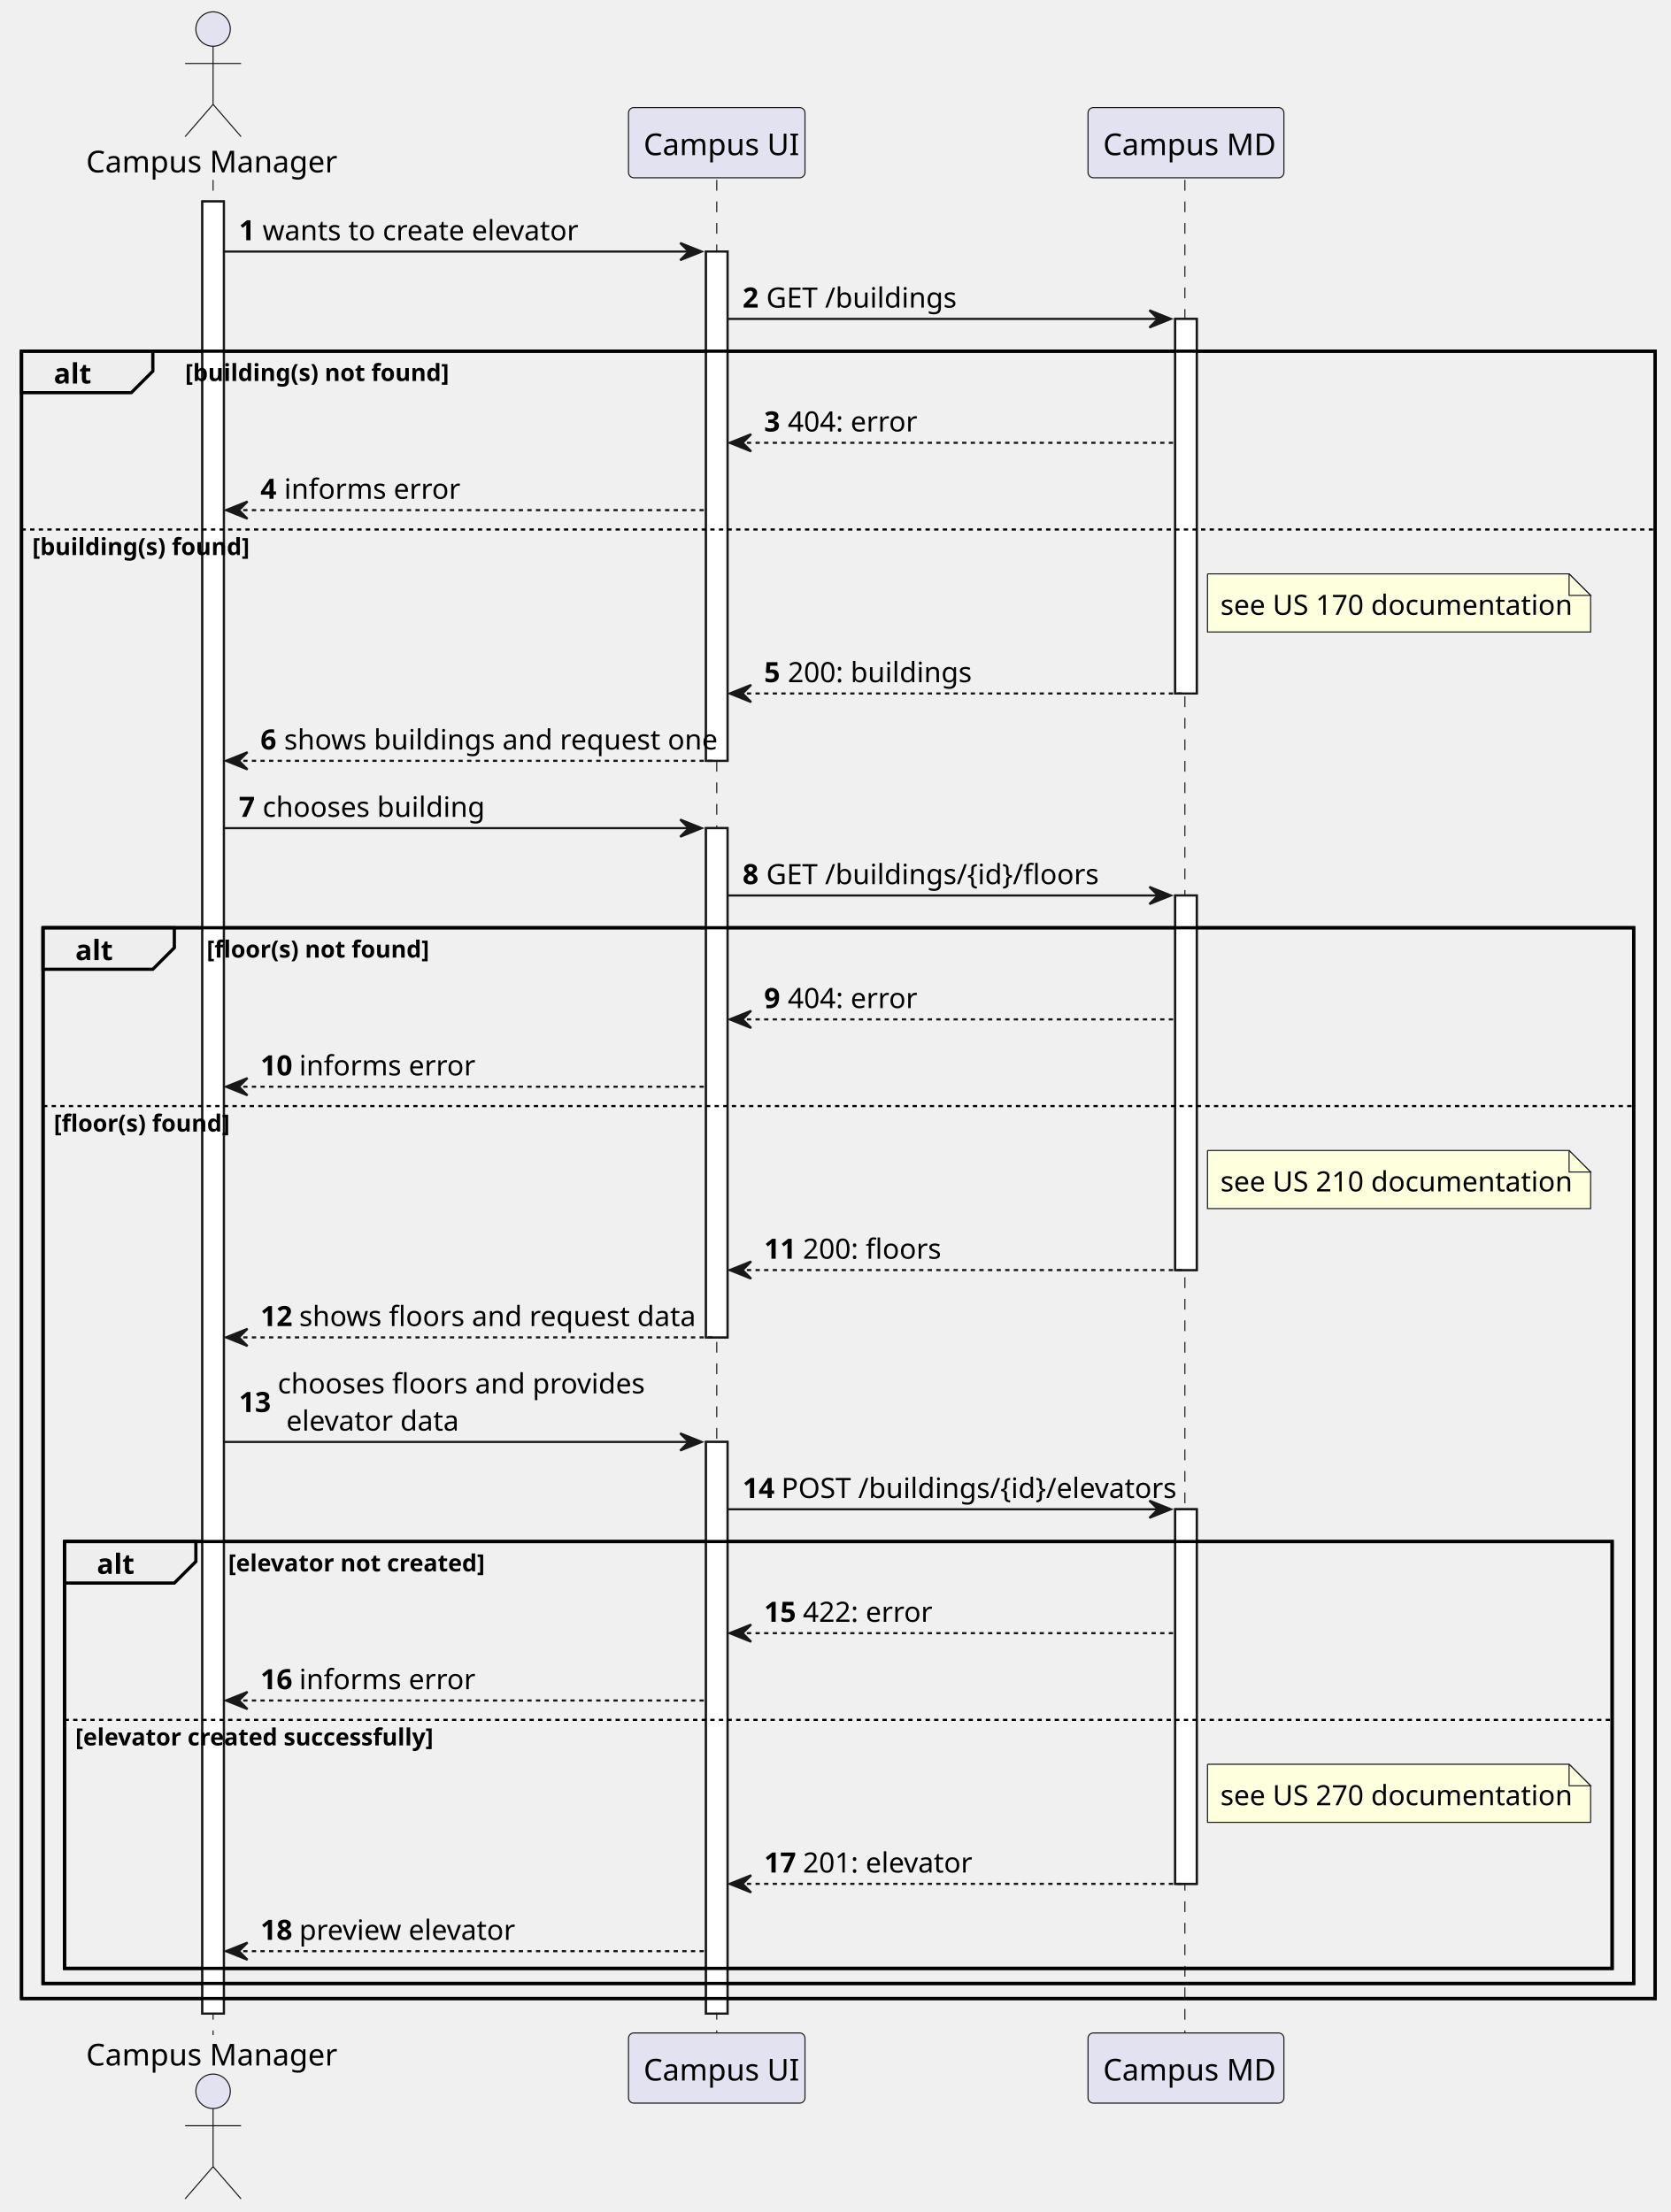
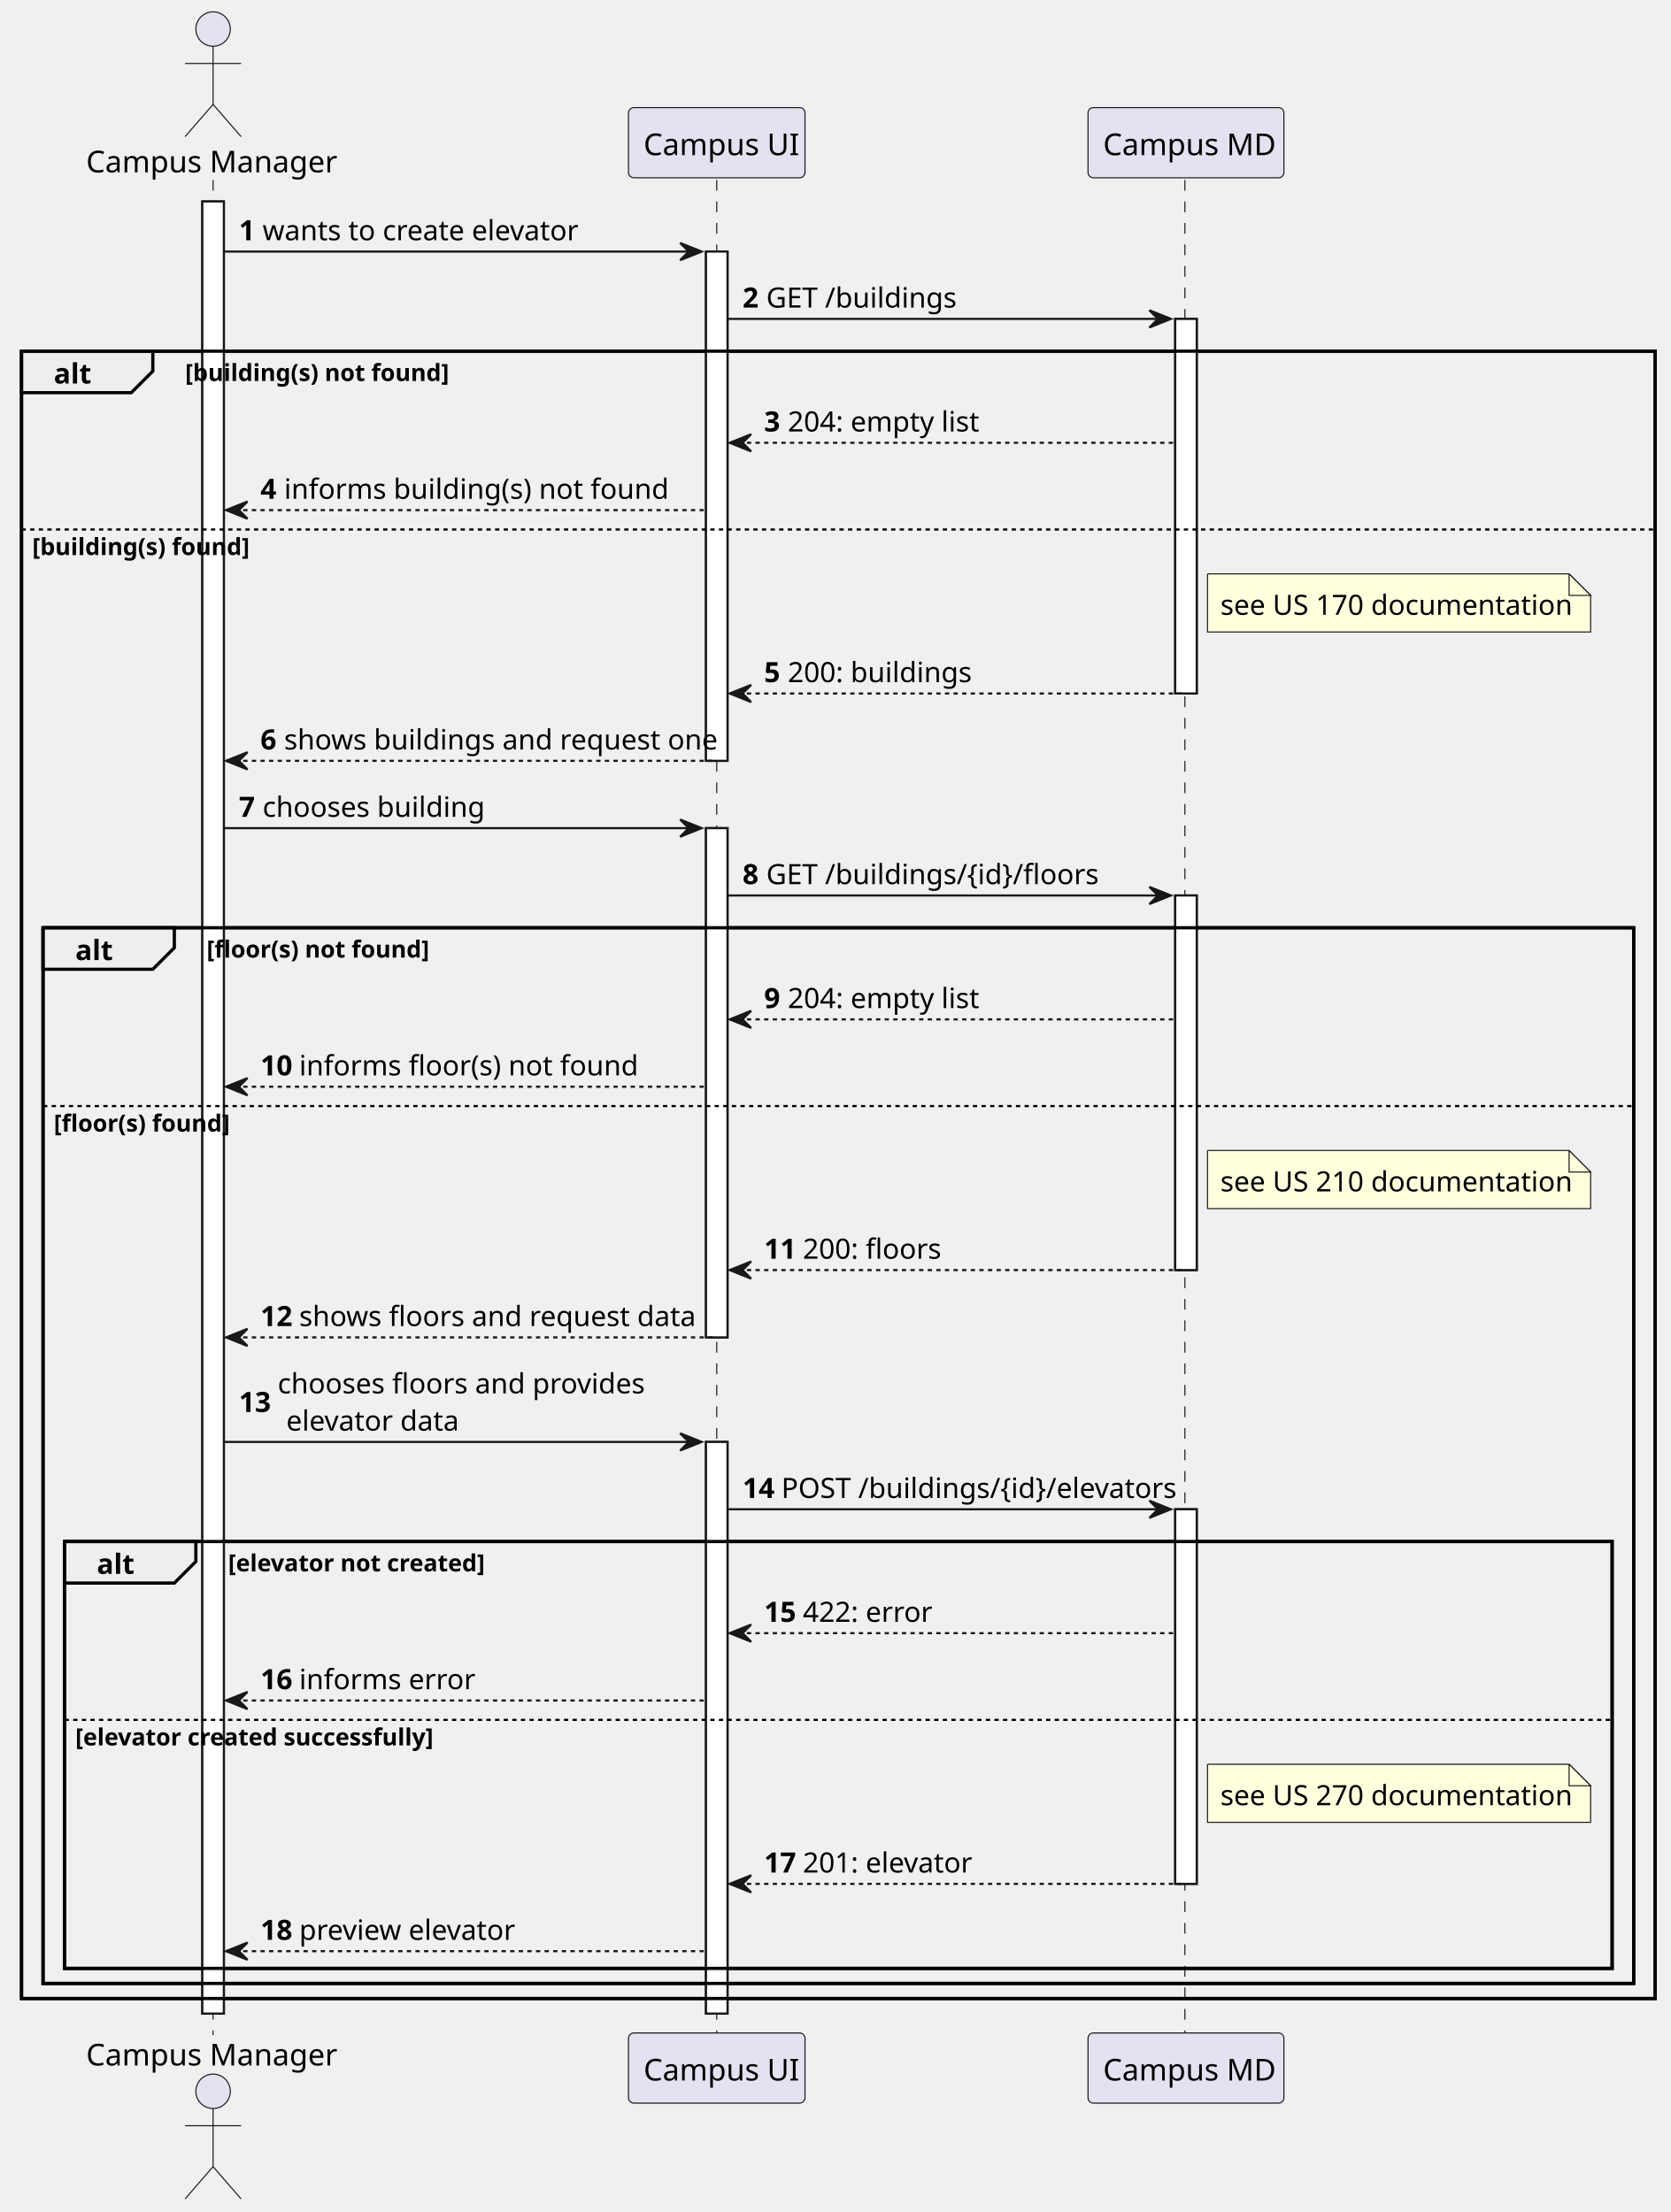
<svg xmlns="http://www.w3.org/2000/svg" contentStyleType="text/css" height="1028px" preserveAspectRatio="none" style="width:776px;height:1028px;background:#FFFFFF;" version="1.1" viewBox="0 0 776 1028" width="776px" zoomAndPan="magnify">
  <defs />
  <g>
    <rect fill="#FFFFFF" height="842.168" style="stroke:#181818;stroke-width:1.0;" width="10" x="94" y="93.621" />
    <rect fill="#FFFFFF" height="236.668" style="stroke:#181818;stroke-width:1.0;" width="10" x="328" y="116.912" />
    <rect fill="#FFFFFF" height="236.668" style="stroke:#181818;stroke-width:1.0;" width="10" x="328" y="384.871" />
    <rect fill="#FFFFFF" height="265.668" style="stroke:#181818;stroke-width:1.0;" width="10" x="328" y="670.121" />
    <rect fill="#FFFFFF" height="174.086" style="stroke:#181818;stroke-width:1.0;" width="10" x="546" y="148.203" />
    <rect fill="#FFFFFF" height="174.086" style="stroke:#181818;stroke-width:1.0;" width="10" x="546" y="416.162" />
    <rect fill="#FFFFFF" height="174.086" style="stroke:#181818;stroke-width:1.0;" width="10" x="546" y="701.412" />
    <rect fill="none" height="765.586" style="stroke:#000000;stroke-width:1.5;" width="759" x="10" y="163.203" />
    <rect fill="none" height="490.627" style="stroke:#000000;stroke-width:1.5;" width="739" x="20" y="431.162" />
    <rect fill="none" height="198.377" style="stroke:#000000;stroke-width:1.5;" width="719" x="30" y="716.412" />
    <line style="stroke:#181818;stroke-width:0.5;stroke-dasharray:5.0,5.0;" x1="99" x2="99" y1="83.621" y2="945.789" />
    <line style="stroke:#181818;stroke-width:0.5;stroke-dasharray:5.0,5.0;" x1="333" x2="333" y1="83.621" y2="945.789" />
    <line style="stroke:#181818;stroke-width:0.5;stroke-dasharray:5.0,5.0;" x1="550.5" x2="550.5" y1="83.621" y2="945.789" />
    <text fill="#000000" font-family="sans-serif" font-size="14" lengthAdjust="spacing" textLength="112" x="40" y="80.107">Campus Manager</text>
    <ellipse cx="99" cy="13.5" fill="#E2E2F0" rx="8" ry="8" style="stroke:#181818;stroke-width:0.5;" />
    <path d="M99,21.5 L99,48.5 M86,29.5 L112,29.5 M99,48.5 L86,63.5 M99,48.5 L112,63.5 " fill="none" style="stroke:#181818;stroke-width:0.5;" />
    <text fill="#000000" font-family="sans-serif" font-size="14" lengthAdjust="spacing" textLength="112" x="40" y="959.896">Campus Manager</text>
    <ellipse cx="99" cy="971.91" fill="#E2E2F0" rx="8" ry="8" style="stroke:#181818;stroke-width:0.5;" />
    <path d="M99,979.91 L99,1006.91 M86,987.91 L112,987.91 M99,1006.91 L86,1021.91 M99,1006.91 L112,1021.91 " fill="none" style="stroke:#181818;stroke-width:0.5;" />
    <rect fill="#E2E2F0" height="32.621" rx="2.5" ry="2.5" style="stroke:#181818;stroke-width:0.5;" width="82" x="292" y="50" />
    <text fill="#000000" font-family="sans-serif" font-size="14" lengthAdjust="spacing" textLength="68" x="299" y="72.107">Campus UI</text>
    <rect fill="#E2E2F0" height="32.621" rx="2.5" ry="2.5" style="stroke:#181818;stroke-width:0.5;" width="82" x="292" y="944.789" />
    <text fill="#000000" font-family="sans-serif" font-size="14" lengthAdjust="spacing" textLength="68" x="299" y="966.896">Campus UI</text>
    <rect fill="#E2E2F0" height="32.621" rx="2.5" ry="2.5" style="stroke:#181818;stroke-width:0.5;" width="91" x="505.5" y="50" />
    <text fill="#000000" font-family="sans-serif" font-size="14" lengthAdjust="spacing" textLength="77" x="512.5" y="72.107">Campus MD</text>
    <rect fill="#E2E2F0" height="32.621" rx="2.5" ry="2.5" style="stroke:#181818;stroke-width:0.5;" width="91" x="505.5" y="944.789" />
    <text fill="#000000" font-family="sans-serif" font-size="14" lengthAdjust="spacing" textLength="77" x="512.5" y="966.896">Campus MD</text>
    <rect fill="#FFFFFF" height="842.168" style="stroke:#181818;stroke-width:1.0;" width="10" x="94" y="93.621" />
    <rect fill="#FFFFFF" height="236.668" style="stroke:#181818;stroke-width:1.0;" width="10" x="328" y="116.912" />
    <rect fill="#FFFFFF" height="236.668" style="stroke:#181818;stroke-width:1.0;" width="10" x="328" y="384.871" />
    <rect fill="#FFFFFF" height="265.668" style="stroke:#181818;stroke-width:1.0;" width="10" x="328" y="670.121" />
    <rect fill="#FFFFFF" height="174.086" style="stroke:#181818;stroke-width:1.0;" width="10" x="546" y="148.203" />
    <rect fill="#FFFFFF" height="174.086" style="stroke:#181818;stroke-width:1.0;" width="10" x="546" y="416.162" />
    <rect fill="#FFFFFF" height="174.086" style="stroke:#181818;stroke-width:1.0;" width="10" x="546" y="701.412" />
    <polygon fill="#181818" points="316,112.912,326,116.912,316,120.912,320,116.912" style="stroke:#181818;stroke-width:1.0;" />
    <line style="stroke:#181818;stroke-width:1.0;" x1="104" x2="322" y1="116.912" y2="116.912" />
    <text fill="#000000" font-family="sans-serif" font-size="13" font-weight="bold" lengthAdjust="spacing" textLength="7" x="111" y="111.649">1</text>
    <text fill="#000000" font-family="sans-serif" font-size="13" lengthAdjust="spacing" textLength="137" x="122" y="111.649">wants to create elevator</text>
    <polygon fill="#181818" points="534,144.203,544,148.203,534,152.203,538,148.203" style="stroke:#181818;stroke-width:1.0;" />
    <line style="stroke:#181818;stroke-width:1.0;" x1="338" x2="540" y1="148.203" y2="148.203" />
    <text fill="#000000" font-family="sans-serif" font-size="13" font-weight="bold" lengthAdjust="spacing" textLength="7" x="345" y="142.94">2</text>
    <text fill="#000000" font-family="sans-serif" font-size="13" lengthAdjust="spacing" textLength="85" x="356" y="142.94">GET /buildings</text>
    <path d="M10,163.203 L71,163.203 L71,172.494 L61,182.494 L10,182.494 L10,163.203 " fill="#EEEEEE" style="stroke:#000000;stroke-width:1.5;" />
    <rect fill="none" height="765.586" style="stroke:#000000;stroke-width:1.5;" width="759" x="10" y="163.203" />
    <text fill="#000000" font-family="sans-serif" font-size="13" font-weight="bold" lengthAdjust="spacing" textLength="16" x="25" y="178.231">alt</text>
    <text fill="#000000" font-family="sans-serif" font-size="11" font-weight="bold" lengthAdjust="spacing" textLength="123" x="86" y="177.073">[building(s) not found]</text>
    <polygon fill="#181818" points="349,201.785,339,205.785,349,209.785,345,205.785" style="stroke:#181818;stroke-width:1.0;" />
    <line style="stroke:#181818;stroke-width:1.0;stroke-dasharray:2.0,2.0;" x1="343" x2="545" y1="205.785" y2="205.785" />
    <text fill="#000000" font-family="sans-serif" font-size="13" font-weight="bold" lengthAdjust="spacing" textLength="7" x="355" y="200.523">3</text>
-     <text fill="#000000" font-family="sans-serif" font-size="13" lengthAdjust="spacing" textLength="55" x="366" y="200.523">404: error</text>
+     <text fill="#000000" font-family="sans-serif" font-size="13" lengthAdjust="spacing" textLength="86" x="366" y="200.523">204: empty list</text>
    <polygon fill="#181818" points="115,233.076,105,237.076,115,241.076,111,237.076" style="stroke:#181818;stroke-width:1.0;" />
    <line style="stroke:#181818;stroke-width:1.0;stroke-dasharray:2.0,2.0;" x1="109" x2="327" y1="237.076" y2="237.076" />
    <text fill="#000000" font-family="sans-serif" font-size="13" font-weight="bold" lengthAdjust="spacing" textLength="7" x="121" y="231.814">4</text>
-     <text fill="#000000" font-family="sans-serif" font-size="13" lengthAdjust="spacing" textLength="72" x="132" y="231.814">informs error</text>
+     <text fill="#000000" font-family="sans-serif" font-size="13" lengthAdjust="spacing" textLength="162" x="132" y="231.814">informs building(s) not found</text>
    <line style="stroke:#000000;stroke-width:1.0;stroke-dasharray:2.0,2.0;" x1="10" x2="769" y1="246.076" y2="246.076" />
    <text fill="#000000" font-family="sans-serif" font-size="11" font-weight="bold" lengthAdjust="spacing" textLength="102" x="15" y="257.946">[building(s) found]</text>
    <path d="M561,266.707 L561,293.707 L739,293.707 L739,276.707 L729,266.707 L561,266.707 " fill="#FEFFDD" style="stroke:#181818;stroke-width:0.5;" />
    <path d="M729,266.707 L729,276.707 L739,276.707 L729,266.707 " fill="#FEFFDD" style="stroke:#181818;stroke-width:0.5;" />
    <text fill="#000000" font-family="sans-serif" font-size="13" lengthAdjust="spacing" textLength="157" x="567" y="285.735">see US 170 documentation</text>
    <polygon fill="#181818" points="349,318.289,339,322.289,349,326.289,345,322.289" style="stroke:#181818;stroke-width:1.0;" />
    <line style="stroke:#181818;stroke-width:1.0;stroke-dasharray:2.0,2.0;" x1="343" x2="550" y1="322.289" y2="322.289" />
    <text fill="#000000" font-family="sans-serif" font-size="13" font-weight="bold" lengthAdjust="spacing" textLength="7" x="355" y="317.026">5</text>
    <text fill="#000000" font-family="sans-serif" font-size="13" lengthAdjust="spacing" textLength="80" x="366" y="317.026">200: buildings</text>
    <polygon fill="#181818" points="115,349.58,105,353.58,115,357.58,111,353.58" style="stroke:#181818;stroke-width:1.0;" />
    <line style="stroke:#181818;stroke-width:1.0;stroke-dasharray:2.0,2.0;" x1="109" x2="332" y1="353.58" y2="353.58" />
    <text fill="#000000" font-family="sans-serif" font-size="13" font-weight="bold" lengthAdjust="spacing" textLength="7" x="121" y="348.317">6</text>
    <text fill="#000000" font-family="sans-serif" font-size="13" lengthAdjust="spacing" textLength="189" x="132" y="348.317">shows buildings and request one</text>
    <polygon fill="#181818" points="316,380.871,326,384.871,316,388.871,320,384.871" style="stroke:#181818;stroke-width:1.0;" />
    <line style="stroke:#181818;stroke-width:1.0;" x1="104" x2="322" y1="384.871" y2="384.871" />
    <text fill="#000000" font-family="sans-serif" font-size="13" font-weight="bold" lengthAdjust="spacing" textLength="7" x="111" y="379.608">7</text>
    <text fill="#000000" font-family="sans-serif" font-size="13" lengthAdjust="spacing" textLength="97" x="122" y="379.608">chooses building</text>
    <polygon fill="#181818" points="534,412.162,544,416.162,534,420.162,538,416.162" style="stroke:#181818;stroke-width:1.0;" />
    <line style="stroke:#181818;stroke-width:1.0;" x1="338" x2="540" y1="416.162" y2="416.162" />
    <text fill="#000000" font-family="sans-serif" font-size="13" font-weight="bold" lengthAdjust="spacing" textLength="7" x="345" y="410.899">8</text>
    <text fill="#000000" font-family="sans-serif" font-size="13" lengthAdjust="spacing" textLength="142" x="356" y="410.899">GET /buildings/{id}/floors</text>
    <path d="M20,431.162 L81,431.162 L81,440.453 L71,450.453 L20,450.453 L20,431.162 " fill="#EEEEEE" style="stroke:#000000;stroke-width:1.5;" />
    <rect fill="none" height="490.627" style="stroke:#000000;stroke-width:1.5;" width="739" x="20" y="431.162" />
    <text fill="#000000" font-family="sans-serif" font-size="13" font-weight="bold" lengthAdjust="spacing" textLength="16" x="35" y="446.19">alt</text>
    <text fill="#000000" font-family="sans-serif" font-size="11" font-weight="bold" lengthAdjust="spacing" textLength="105" x="96" y="445.032">[floor(s) not found]</text>
    <polygon fill="#181818" points="349,469.744,339,473.744,349,477.744,345,473.744" style="stroke:#181818;stroke-width:1.0;" />
    <line style="stroke:#181818;stroke-width:1.0;stroke-dasharray:2.0,2.0;" x1="343" x2="545" y1="473.744" y2="473.744" />
    <text fill="#000000" font-family="sans-serif" font-size="13" font-weight="bold" lengthAdjust="spacing" textLength="7" x="355" y="468.481">9</text>
-     <text fill="#000000" font-family="sans-serif" font-size="13" lengthAdjust="spacing" textLength="55" x="366" y="468.481">404: error</text>
+     <text fill="#000000" font-family="sans-serif" font-size="13" lengthAdjust="spacing" textLength="86" x="366" y="468.481">204: empty list</text>
    <polygon fill="#181818" points="115,501.035,105,505.035,115,509.035,111,505.035" style="stroke:#181818;stroke-width:1.0;" />
    <line style="stroke:#181818;stroke-width:1.0;stroke-dasharray:2.0,2.0;" x1="109" x2="327" y1="505.035" y2="505.035" />
    <text fill="#000000" font-family="sans-serif" font-size="13" font-weight="bold" lengthAdjust="spacing" textLength="14" x="121" y="499.772">10</text>
-     <text fill="#000000" font-family="sans-serif" font-size="13" lengthAdjust="spacing" textLength="72" x="139" y="499.772">informs error</text>
+     <text fill="#000000" font-family="sans-serif" font-size="13" lengthAdjust="spacing" textLength="142" x="139" y="499.772">informs floor(s) not found</text>
    <line style="stroke:#000000;stroke-width:1.0;stroke-dasharray:2.0,2.0;" x1="20" x2="759" y1="514.035" y2="514.035" />
    <text fill="#000000" font-family="sans-serif" font-size="11" font-weight="bold" lengthAdjust="spacing" textLength="84" x="25" y="525.905">[floor(s) found]</text>
    <path d="M561,534.666 L561,561.666 L739,561.666 L739,544.666 L729,534.666 L561,534.666 " fill="#FEFFDD" style="stroke:#181818;stroke-width:0.5;" />
    <path d="M729,534.666 L729,544.666 L739,544.666 L729,534.666 " fill="#FEFFDD" style="stroke:#181818;stroke-width:0.5;" />
    <text fill="#000000" font-family="sans-serif" font-size="13" lengthAdjust="spacing" textLength="157" x="567" y="553.694">see US 210 documentation</text>
    <polygon fill="#181818" points="349,586.248,339,590.248,349,594.248,345,590.248" style="stroke:#181818;stroke-width:1.0;" />
    <line style="stroke:#181818;stroke-width:1.0;stroke-dasharray:2.0,2.0;" x1="343" x2="550" y1="590.248" y2="590.248" />
    <text fill="#000000" font-family="sans-serif" font-size="13" font-weight="bold" lengthAdjust="spacing" textLength="14" x="355" y="584.985">11</text>
    <text fill="#000000" font-family="sans-serif" font-size="13" lengthAdjust="spacing" textLength="60" x="373" y="584.985">200: floors</text>
    <polygon fill="#181818" points="115,617.539,105,621.539,115,625.539,111,621.539" style="stroke:#181818;stroke-width:1.0;" />
    <line style="stroke:#181818;stroke-width:1.0;stroke-dasharray:2.0,2.0;" x1="109" x2="332" y1="621.539" y2="621.539" />
    <text fill="#000000" font-family="sans-serif" font-size="13" font-weight="bold" lengthAdjust="spacing" textLength="14" x="121" y="616.276">12</text>
    <text fill="#000000" font-family="sans-serif" font-size="13" lengthAdjust="spacing" textLength="173" x="139" y="616.276">shows floors and request data</text>
    <polygon fill="#181818" points="316,666.121,326,670.121,316,674.121,320,670.121" style="stroke:#181818;stroke-width:1.0;" />
    <line style="stroke:#181818;stroke-width:1.0;" x1="104" x2="322" y1="670.121" y2="670.121" />
    <text fill="#000000" font-family="sans-serif" font-size="13" font-weight="bold" lengthAdjust="spacing" textLength="14" x="111" y="656.213">13</text>
    <text fill="#000000" font-family="sans-serif" font-size="13" lengthAdjust="spacing" textLength="160" x="129" y="647.567">chooses floors and provides</text>
    <text fill="#000000" font-family="sans-serif" font-size="13" lengthAdjust="spacing" textLength="73" x="133" y="664.858">elevator data</text>
    <polygon fill="#181818" points="534,697.412,544,701.412,534,705.412,538,701.412" style="stroke:#181818;stroke-width:1.0;" />
    <line style="stroke:#181818;stroke-width:1.0;" x1="338" x2="540" y1="701.412" y2="701.412" />
    <text fill="#000000" font-family="sans-serif" font-size="13" font-weight="bold" lengthAdjust="spacing" textLength="14" x="345" y="696.149">14</text>
    <text fill="#000000" font-family="sans-serif" font-size="13" lengthAdjust="spacing" textLength="171" x="363" y="696.149">POST /buildings/{id}/elevators</text>
    <path d="M30,716.412 L91,716.412 L91,725.703 L81,735.703 L30,735.703 L30,716.412 " fill="#EEEEEE" style="stroke:#000000;stroke-width:1.5;" />
    <rect fill="none" height="198.377" style="stroke:#000000;stroke-width:1.5;" width="719" x="30" y="716.412" />
    <text fill="#000000" font-family="sans-serif" font-size="13" font-weight="bold" lengthAdjust="spacing" textLength="16" x="45" y="731.44">alt</text>
    <text fill="#000000" font-family="sans-serif" font-size="11" font-weight="bold" lengthAdjust="spacing" textLength="119" x="106" y="730.282">[elevator not created]</text>
    <polygon fill="#181818" points="349,754.994,339,758.994,349,762.994,345,758.994" style="stroke:#181818;stroke-width:1.0;" />
    <line style="stroke:#181818;stroke-width:1.0;stroke-dasharray:2.0,2.0;" x1="343" x2="545" y1="758.994" y2="758.994" />
    <text fill="#000000" font-family="sans-serif" font-size="13" font-weight="bold" lengthAdjust="spacing" textLength="14" x="355" y="753.731">15</text>
    <text fill="#000000" font-family="sans-serif" font-size="13" lengthAdjust="spacing" textLength="55" x="373" y="753.731">422: error</text>
    <polygon fill="#181818" points="115,786.285,105,790.285,115,794.285,111,790.285" style="stroke:#181818;stroke-width:1.0;" />
    <line style="stroke:#181818;stroke-width:1.0;stroke-dasharray:2.0,2.0;" x1="109" x2="327" y1="790.285" y2="790.285" />
    <text fill="#000000" font-family="sans-serif" font-size="13" font-weight="bold" lengthAdjust="spacing" textLength="14" x="121" y="785.023">16</text>
    <text fill="#000000" font-family="sans-serif" font-size="13" lengthAdjust="spacing" textLength="72" x="139" y="785.023">informs error</text>
    <line style="stroke:#000000;stroke-width:1.0;stroke-dasharray:2.0,2.0;" x1="30" x2="749" y1="799.285" y2="799.285" />
    <text fill="#000000" font-family="sans-serif" font-size="11" font-weight="bold" lengthAdjust="spacing" textLength="171" x="35" y="811.155">[elevator created successfully]</text>
    <path d="M561,819.916 L561,846.916 L739,846.916 L739,829.916 L729,819.916 L561,819.916 " fill="#FEFFDD" style="stroke:#181818;stroke-width:0.5;" />
    <path d="M729,819.916 L729,829.916 L739,829.916 L729,819.916 " fill="#FEFFDD" style="stroke:#181818;stroke-width:0.5;" />
    <text fill="#000000" font-family="sans-serif" font-size="13" lengthAdjust="spacing" textLength="157" x="567" y="838.944">see US 270 documentation</text>
    <polygon fill="#181818" points="349,871.498,339,875.498,349,879.498,345,875.498" style="stroke:#181818;stroke-width:1.0;" />
    <line style="stroke:#181818;stroke-width:1.0;stroke-dasharray:2.0,2.0;" x1="343" x2="550" y1="875.498" y2="875.498" />
    <text fill="#000000" font-family="sans-serif" font-size="13" font-weight="bold" lengthAdjust="spacing" textLength="14" x="355" y="870.235">17</text>
    <text fill="#000000" font-family="sans-serif" font-size="13" lengthAdjust="spacing" textLength="73" x="373" y="870.235">201: elevator</text>
    <polygon fill="#181818" points="115,902.789,105,906.789,115,910.789,111,906.789" style="stroke:#181818;stroke-width:1.0;" />
    <line style="stroke:#181818;stroke-width:1.0;stroke-dasharray:2.0,2.0;" x1="109" x2="327" y1="906.789" y2="906.789" />
    <text fill="#000000" font-family="sans-serif" font-size="13" font-weight="bold" lengthAdjust="spacing" textLength="14" x="121" y="901.526">18</text>
    <text fill="#000000" font-family="sans-serif" font-size="13" lengthAdjust="spacing" textLength="90" x="139" y="901.526">preview elevator</text>
  </g>
</svg>
